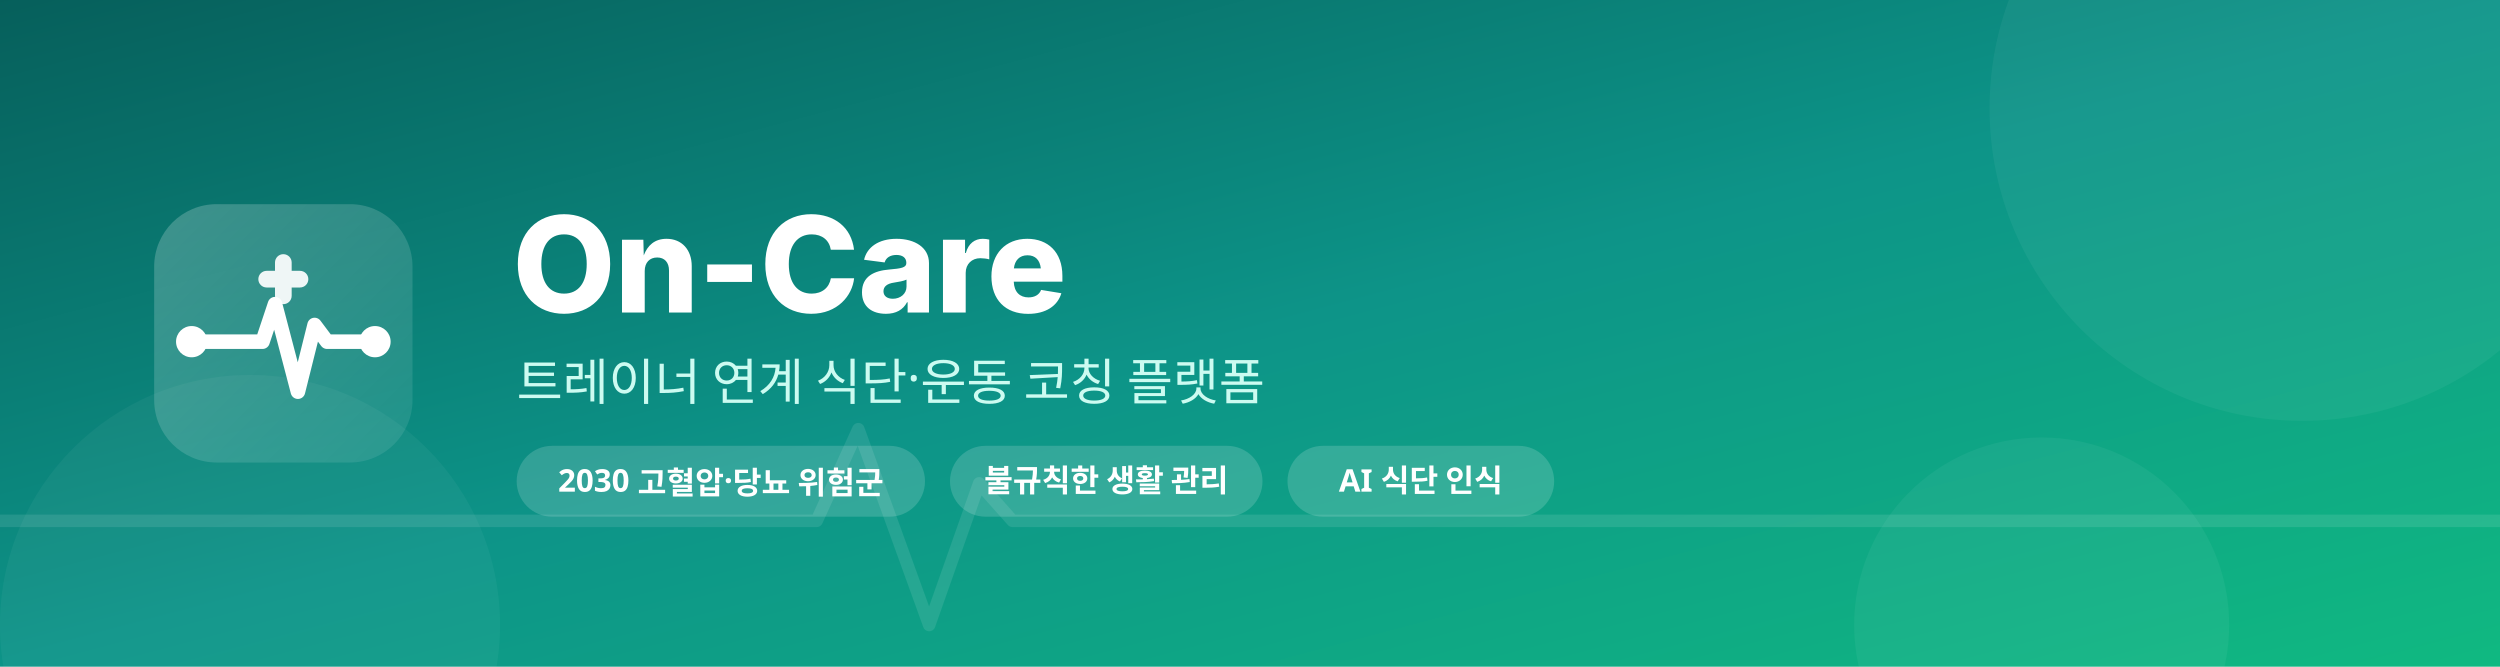
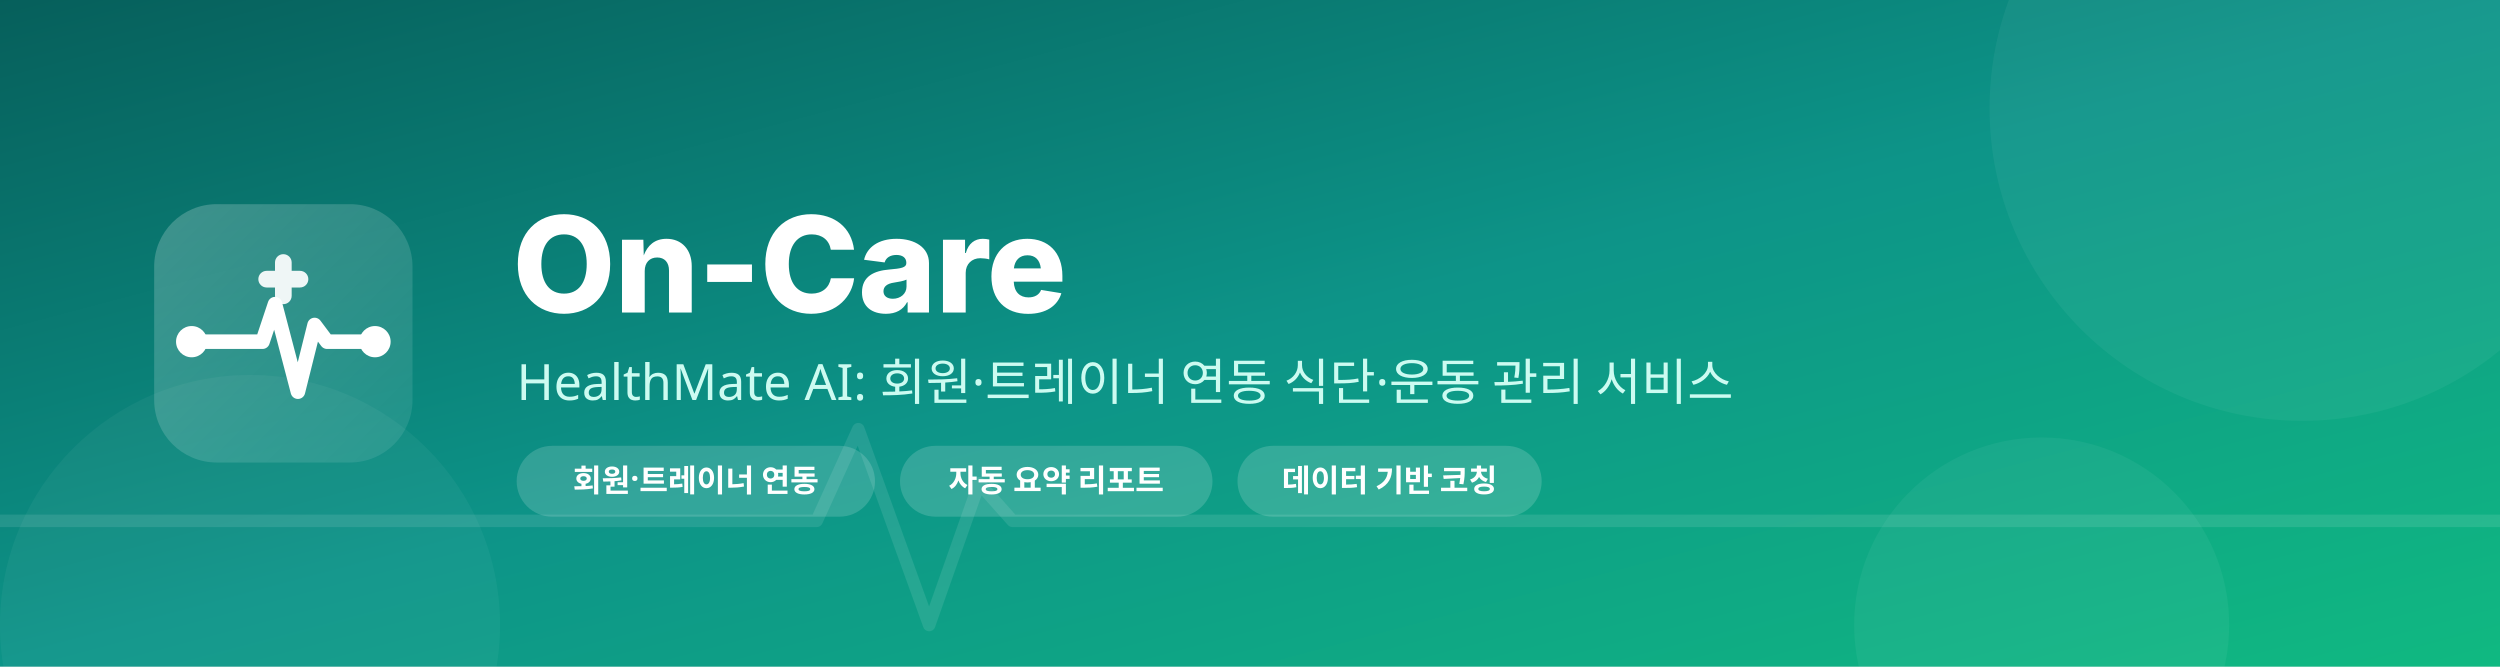
<svg xmlns="http://www.w3.org/2000/svg" width="1200" height="320" viewBox="0 0 1200 320" role="img" aria-label="HealthMate AI banner">
  <defs>
    <linearGradient id="hm-bg" x1="0" y1="0" x2="1" y2="1">
      <stop offset="0" stop-color="#065F5B" />
      <stop offset="0.5" stop-color="#0D9488" />
      <stop offset="1" stop-color="#10B981" />
    </linearGradient>
    <linearGradient id="hm-tile" x1="0" y1="0" x2="1" y2="1">
      <stop offset="0" stop-color="#ffffff" stop-opacity="0.22" />
      <stop offset="1" stop-color="#ffffff" stop-opacity="0.08" />
    </linearGradient>
    <clipPath id="hm-clip">
      <rect width="1200" height="320" rx="0" />
    </clipPath>
  </defs>
  <g clip-path="url(#hm-clip)">
    <rect width="1200" height="320" fill="url(#hm-bg)" />
    <circle cx="1105" cy="52" r="150" fill="#ffffff" opacity="0.05" />
    <circle cx="980" cy="300" r="90" fill="#ffffff" opacity="0.05" />
    <circle cx="120" cy="300" r="120" fill="#ffffff" opacity="0.04" />
    <path d="M-20 250 H360 L392 250 L412 206 L446 300 L470 232 L486 250 H1220" fill="none" stroke="#ffffff" stroke-opacity="0.10" stroke-width="6" stroke-linecap="round" stroke-linejoin="round" />
    <g transform="translate(74,98)">
      <rect width="124" height="124" rx="30" fill="url(#hm-tile)" />
      <path d="M18 66 H44 L52 66 L58 48 L69 90 L77 58 L83 66 H106" fill="none" stroke="#ffffff" stroke-width="7" stroke-linecap="round" stroke-linejoin="round" />
      <circle cx="18" cy="66" r="7.5" fill="#ffffff" />
      <circle cx="106" cy="66" r="7.5" fill="#ffffff" />
      <g fill="#ffffff" opacity="0.92">
        <rect x="58" y="24" width="8" height="24" rx="4" />
        <rect x="50" y="32" width="24" height="8" rx="4" />
      </g>
    </g>
    <text x="246" y="150" font-family="'Inter','Pretendard','Apple SD Gothic Neo','Noto Sans KR','Segoe UI',sans-serif" font-size="64" font-weight="800" fill="#ffffff" letter-spacing="-0.5">On-Care</text>
-     <text x="248" y="192" font-family="'Pretendard','Apple SD Gothic Neo','Noto Sans KR','Segoe UI',sans-serif" font-size="24" font-weight="500" fill="#CCFBF1">트레이너 연계 식단·운동 코칭 플랫폼</text>
+     <text x="248" y="192" font-family="'Pretendard','Apple SD Gothic Neo','Noto Sans KR','Segoe UI',sans-serif" font-size="24" font-weight="500" fill="#CCFBF1">HealthMate AI: 회원·트레이너 연동 식단·운동 관리 서비스</text>
    <g font-family="'Pretendard','Apple SD Gothic Neo','Noto Sans KR','Segoe UI',sans-serif" font-size="15" font-weight="600">
      <g transform="translate(248,214)">
-         <rect width="196" height="34" rx="17" fill="#ffffff" fill-opacity="0.16" />
-         <text x="98" y="22" text-anchor="middle" fill="#ffffff">2030 고혈압·당뇨 위험군</text>
+         <rect width="172" height="34" rx="17" fill="#ffffff" fill-opacity="0.16" />
+         <text x="86" y="22" text-anchor="middle" fill="#ffffff">회원·트레이너 연동</text>
      </g>
-       <g transform="translate(456,214)">
+       <g transform="translate(432,214)">
        <rect width="150" height="34" rx="17" fill="#ffffff" fill-opacity="0.16" />
-         <text x="75" y="22" text-anchor="middle" fill="#ffffff">불규칙한 생활 관리</text>
+         <text x="75" y="22" text-anchor="middle" fill="#ffffff">자동 요약 리포트</text>
      </g>
-       <g transform="translate(618,214)">
-         <rect width="128" height="34" rx="17" fill="#ffffff" fill-opacity="0.16" />
-         <text x="64" y="22" text-anchor="middle" fill="#ffffff">AI 식단 인식</text>
+       <g transform="translate(594,214)">
+         <rect width="146" height="34" rx="17" fill="#ffffff" fill-opacity="0.16" />
+         <text x="73" y="22" text-anchor="middle" fill="#ffffff">데이터 기반 코칭</text>
      </g>
    </g>
  </g>
</svg>
